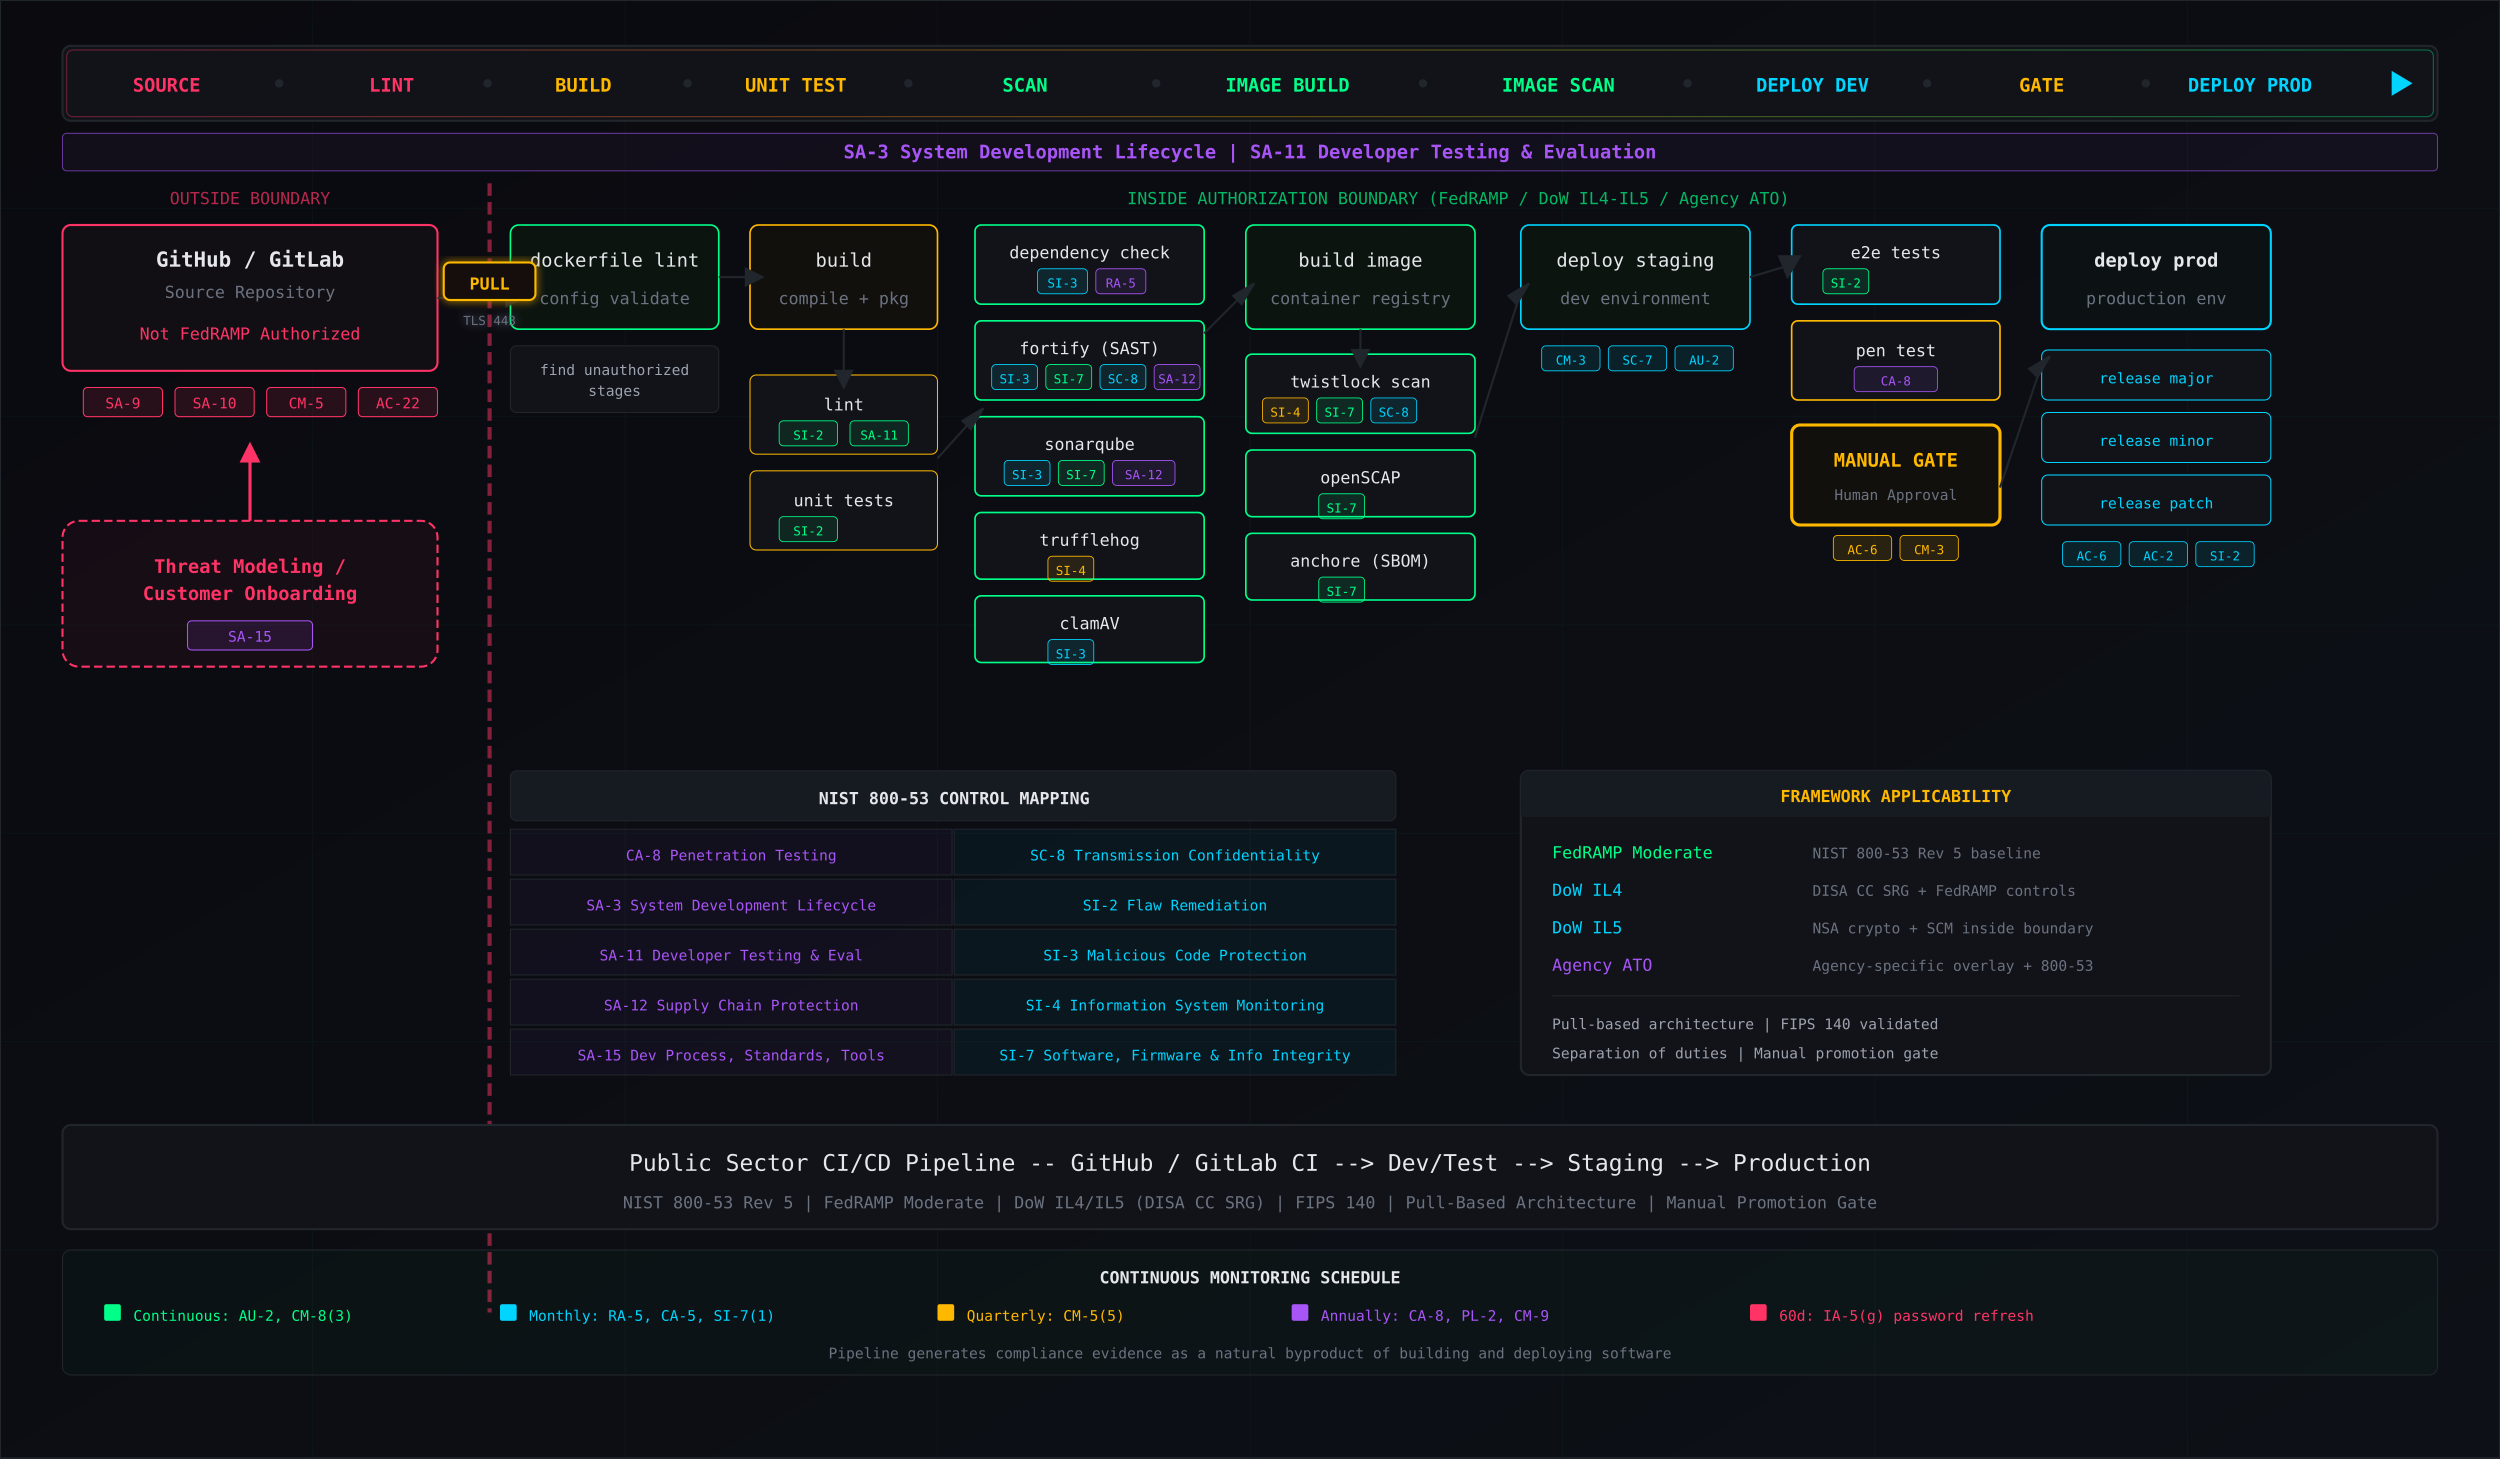
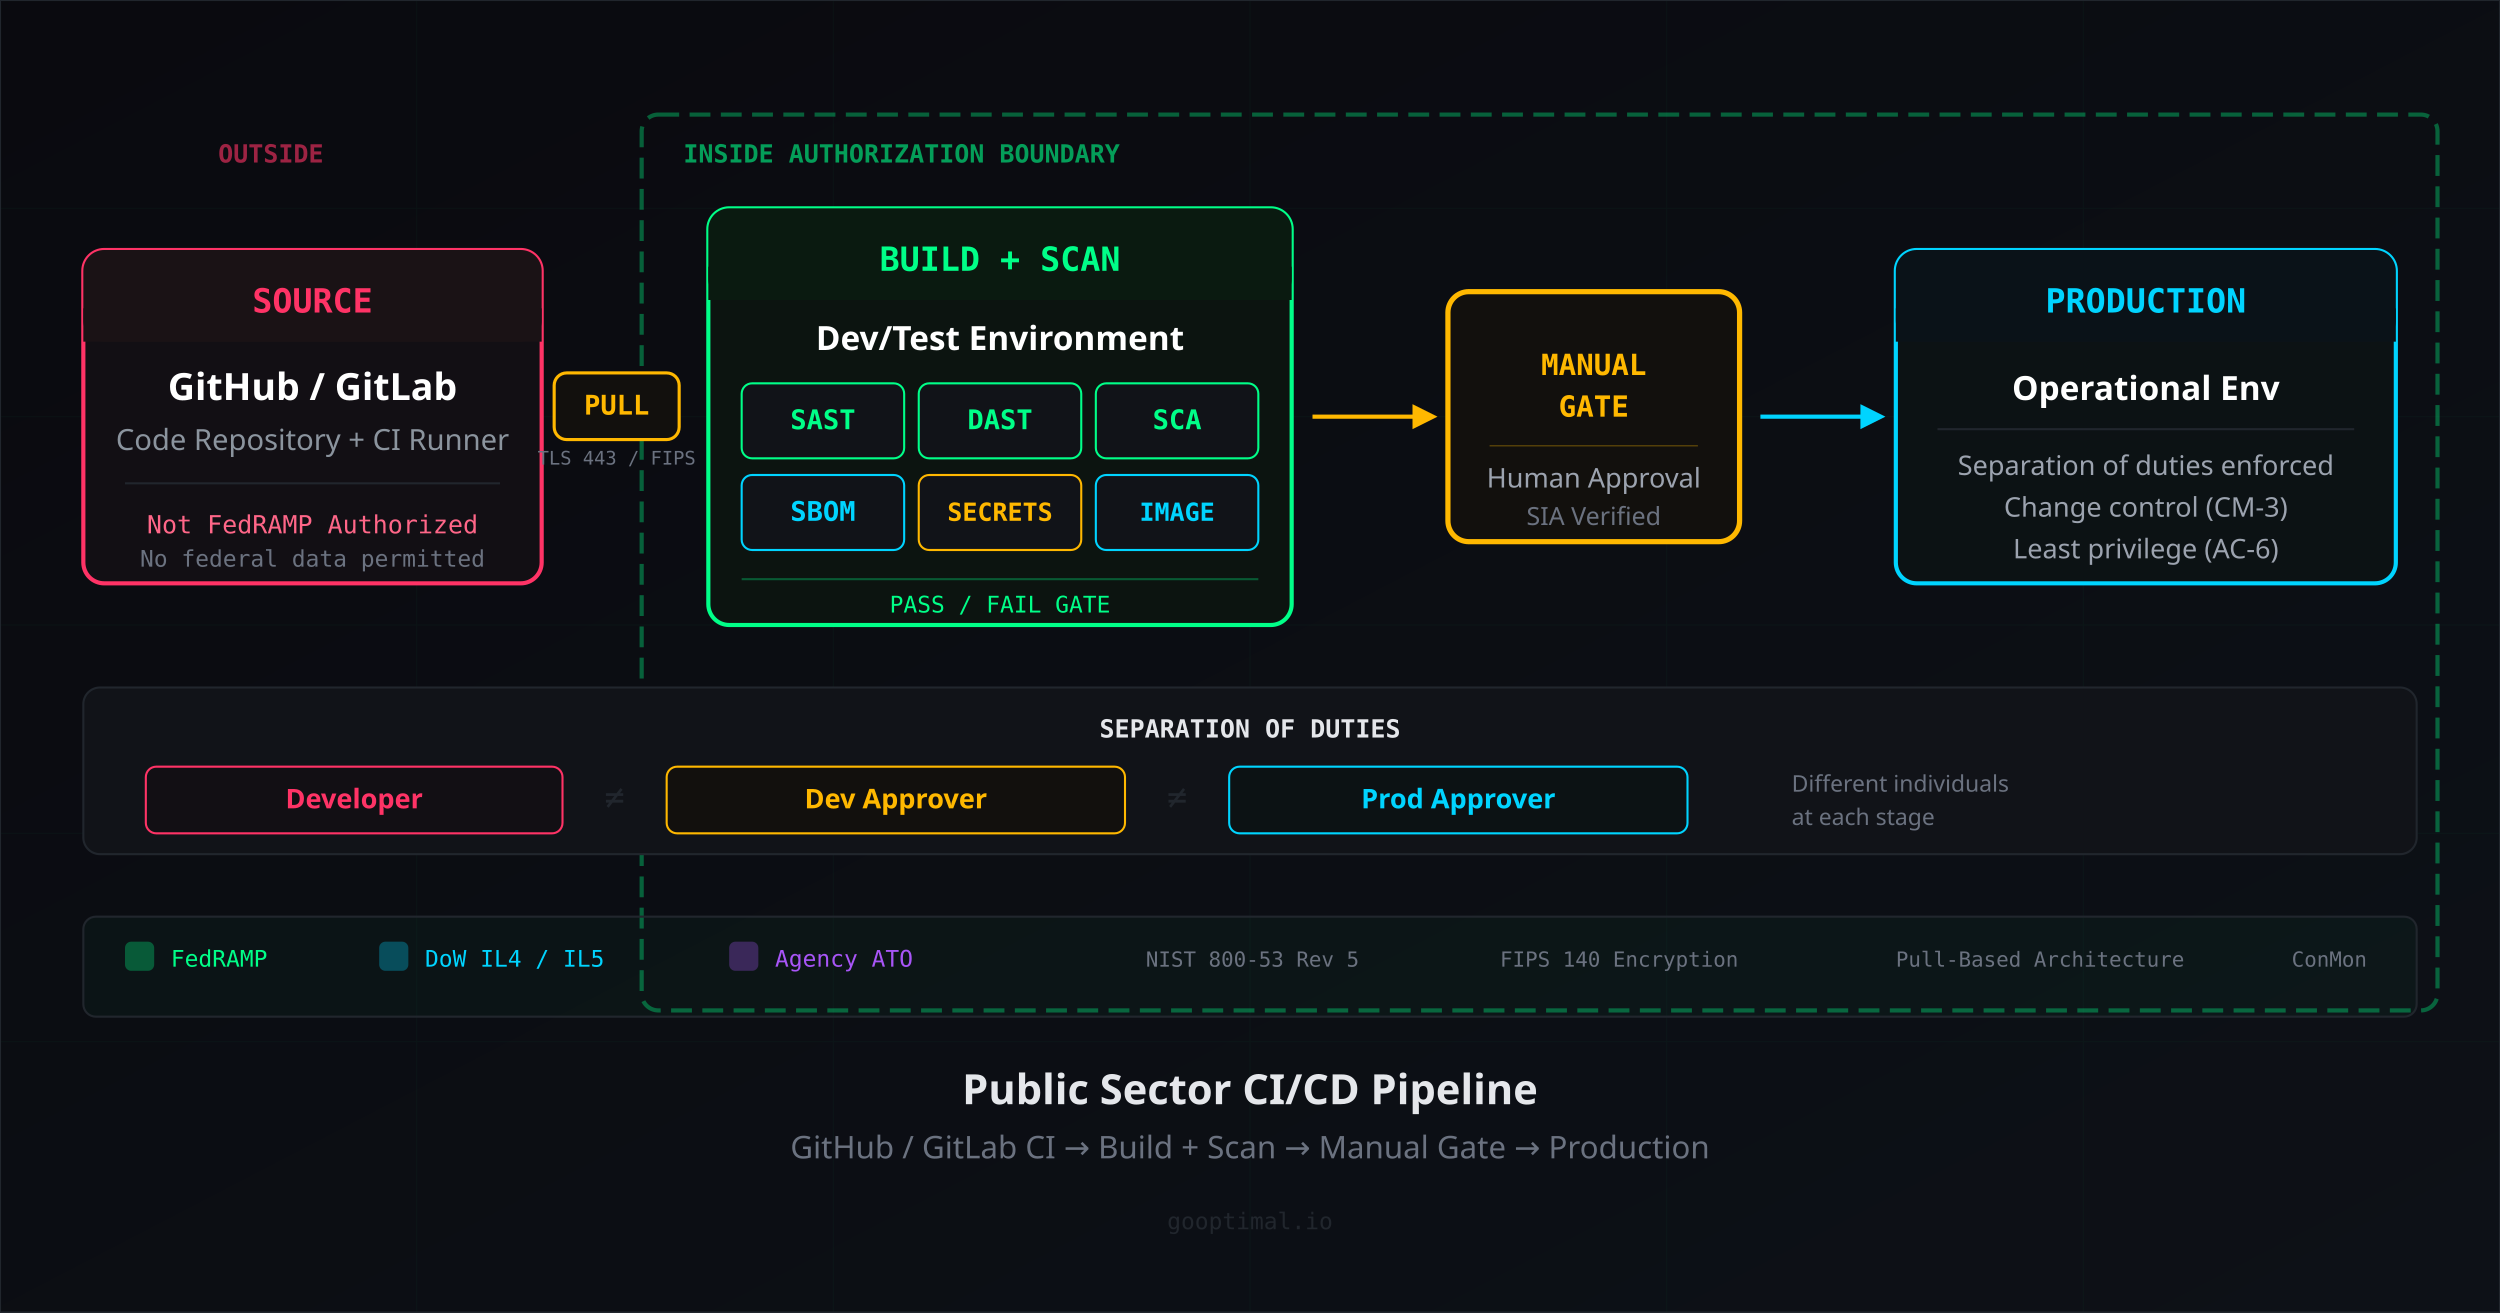
- <svg xmlns="http://www.w3.org/2000/svg" viewBox="0 0 1200 700" width="1200" height="700">
+ <svg xmlns="http://www.w3.org/2000/svg" viewBox="0 0 1200 630" width="1200" height="630">
  <defs>
    <linearGradient id="bg" x1="0%" y1="0%" x2="100%" y2="100%">
      <stop offset="0%" style="stop-color:#0a0a0f" />
      <stop offset="100%" style="stop-color:#0d1117" />
    </linearGradient>
-     <linearGradient id="pipeArrow" x1="0%" y1="0%" x2="100%" y2="0%">
-       <stop offset="0%" style="stop-color:#ff3366" />
-       <stop offset="50%" style="stop-color:#ffb800" />
-       <stop offset="100%" style="stop-color:#00ff88" />
-     </linearGradient>
-     <filter id="glow">
-       <feGaussianBlur stdDeviation="2" result="blur" />
-       <feMerge>
-         <feMergeNode in="blur" />
-         <feMergeNode in="SourceGraphic" />
-       </feMerge>
-     </filter>
  </defs>
-   <rect width="1200" height="700" fill="url(#bg)" />
+   <rect width="1200" height="630" fill="url(#bg)" />
  <g opacity="0.03" stroke="#00ff88" stroke-width="0.5">
    <line x1="0" y1="100" x2="1200" y2="100" />
    <line x1="0" y1="200" x2="1200" y2="200" />
    <line x1="0" y1="300" x2="1200" y2="300" />
    <line x1="0" y1="400" x2="1200" y2="400" />
    <line x1="0" y1="500" x2="1200" y2="500" />
-     <line x1="0" y1="600" x2="1200" y2="600" />
-     <line x1="150" y1="0" x2="150" y2="700" />
-     <line x1="300" y1="0" x2="300" y2="700" />
-     <line x1="450" y1="0" x2="450" y2="700" />
-     <line x1="600" y1="0" x2="600" y2="700" />
-     <line x1="750" y1="0" x2="750" y2="700" />
-     <line x1="900" y1="0" x2="900" y2="700" />
-     <line x1="1050" y1="0" x2="1050" y2="700" />
+     <line x1="200" y1="0" x2="200" y2="630" />
+     <line x1="400" y1="0" x2="400" y2="630" />
+     <line x1="600" y1="0" x2="600" y2="630" />
+     <line x1="800" y1="0" x2="800" y2="630" />
+     <line x1="1000" y1="0" x2="1000" y2="630" />
  </g>
-   <rect x="30" y="22" width="1140" height="36" rx="4" fill="#111318" stroke="#21262d" stroke-width="1" />
-   <rect x="32" y="24" width="1136" height="32" rx="3" fill="none" stroke="url(#pipeArrow)" stroke-width="0.5" opacity="0.4" />
-   <text x="80" y="44" font-family="monospace" font-size="9" fill="#ff3366" font-weight="bold" text-anchor="middle">SOURCE</text>
-   <text x="188" y="44" font-family="monospace" font-size="9" fill="#ff3366" font-weight="bold" text-anchor="middle">LINT</text>
-   <text x="280" y="44" font-family="monospace" font-size="9" fill="#ffb800" font-weight="bold" text-anchor="middle">BUILD</text>
-   <text x="382" y="44" font-family="monospace" font-size="9" fill="#ffb800" font-weight="bold" text-anchor="middle">UNIT TEST</text>
-   <text x="492" y="44" font-family="monospace" font-size="9" fill="#00ff88" font-weight="bold" text-anchor="middle">SCAN</text>
-   <text x="618" y="44" font-family="monospace" font-size="9" fill="#00ff88" font-weight="bold" text-anchor="middle">IMAGE BUILD</text>
-   <text x="748" y="44" font-family="monospace" font-size="9" fill="#00ff88" font-weight="bold" text-anchor="middle">IMAGE SCAN</text>
-   <text x="870" y="44" font-family="monospace" font-size="9" fill="#00d4ff" font-weight="bold" text-anchor="middle">DEPLOY DEV</text>
-   <text x="980" y="44" font-family="monospace" font-size="9" fill="#ffb800" font-weight="bold" text-anchor="middle">GATE</text>
-   <text x="1080" y="44" font-family="monospace" font-size="9" fill="#00d4ff" font-weight="bold" text-anchor="middle">DEPLOY PROD</text>
-   <g fill="#21262d">
-     <circle cx="134" cy="40" r="2" />
-     <circle cx="234" cy="40" r="2" />
-     <circle cx="330" cy="40" r="2" />
-     <circle cx="436" cy="40" r="2" />
-     <circle cx="555" cy="40" r="2" />
-     <circle cx="683" cy="40" r="2" />
-     <circle cx="810" cy="40" r="2" />
-     <circle cx="925" cy="40" r="2" />
-     <circle cx="1030" cy="40" r="2" />
+   <rect x="308" y="55" width="862" height="430" rx="8" fill="none" stroke="#00ff88" stroke-width="2" stroke-dasharray="10,5" opacity="0.35" />
+   <text x="328" y="78" font-family="monospace" font-size="12" fill="#00ff88" opacity="0.6" font-weight="bold">INSIDE AUTHORIZATION BOUNDARY</text>
+   <text x="130" y="78" font-family="monospace" font-size="12" fill="#ff3366" opacity="0.6" text-anchor="middle" font-weight="bold">OUTSIDE</text>
+   <g transform="translate(40, 120)">
+     <rect width="220" height="160" rx="10" fill="#120f14" stroke="#ff3366" stroke-width="2" />
+     <rect x="0" y="0" width="220" height="44" rx="10" fill="#1a1215" />
+     <rect x="0" y="28" width="220" height="16" fill="#1a1215" />
+     <text x="110" y="30" font-family="monospace" font-size="16" font-weight="bold" fill="#ff3366" text-anchor="middle">SOURCE</text>
+     <text x="110" y="72" font-family="sans-serif" font-size="18" fill="#ffffff" text-anchor="middle" font-weight="bold">GitHub / GitLab</text>
+     <text x="110" y="96" font-family="sans-serif" font-size="14" fill="#8b949e" text-anchor="middle">Code Repository + CI Runner</text>
+     <line x1="20" y1="112" x2="200" y2="112" stroke="#21262d" stroke-width="1" />
+     <text x="110" y="136" font-family="monospace" font-size="12" fill="#ff6688" text-anchor="middle">Not FedRAMP Authorized</text>
+     <text x="110" y="152" font-family="monospace" font-size="11" fill="#6b7280" text-anchor="middle">No federal data permitted</text>
  </g>
-   <line x1="40" y1="40" x2="48" y2="40" stroke="url(#pipeArrow)" stroke-width="2" />
-   <polygon points="1158,40 1148,34 1148,46" fill="#00d4ff" />
-   <rect x="30" y="64" width="1140" height="18" rx="2" fill="rgba(168,85,247,0.08)" stroke="#a855f7" stroke-width="0.5" opacity="0.6" />
-   <text x="600" y="76" font-family="monospace" font-size="9" fill="#a855f7" text-anchor="middle" font-weight="bold">SA-3 System Development Lifecycle | SA-11 Developer Testing &amp; Evaluation</text>
-   <line x1="235" y1="88" x2="235" y2="630" stroke="#ff3366" stroke-width="2" stroke-dasharray="6,3" opacity="0.5" />
-   <text x="120" y="98" font-family="monospace" font-size="8" fill="#ff3366" opacity="0.7" text-anchor="middle">OUTSIDE BOUNDARY</text>
-   <text x="700" y="98" font-family="monospace" font-size="8" fill="#00ff88" opacity="0.7" text-anchor="middle">INSIDE AUTHORIZATION BOUNDARY (FedRAMP / DoW IL4-IL5 / Agency ATO)</text>
-   <g transform="translate(30, 108)">
-     <rect width="180" height="70" rx="4" fill="#120f14" stroke="#ff3366" stroke-width="1" />
-     <text x="90" y="20" font-family="monospace" font-size="10" fill="#e5e7eb" text-anchor="middle" font-weight="bold">GitHub / GitLab</text>
-     <text x="90" y="35" font-family="monospace" font-size="8" fill="#6b7280" text-anchor="middle">Source Repository</text>
-     <text x="90" y="55" font-family="monospace" font-size="8" fill="#ff3366" text-anchor="middle">Not FedRAMP Authorized</text>
-     <rect x="10" y="78" width="38" height="14" rx="2" fill="rgba(255,51,102,0.12)" stroke="#ff3366" stroke-width="0.5" />
-     <text x="29" y="88" font-family="monospace" font-size="7" fill="#ff3366" text-anchor="middle">SA-9</text>
-     <rect x="54" y="78" width="38" height="14" rx="2" fill="rgba(255,51,102,0.12)" stroke="#ff3366" stroke-width="0.5" />
-     <text x="73" y="88" font-family="monospace" font-size="7" fill="#ff3366" text-anchor="middle">SA-10</text>
-     <rect x="98" y="78" width="38" height="14" rx="2" fill="rgba(255,51,102,0.12)" stroke="#ff3366" stroke-width="0.5" />
-     <text x="117" y="88" font-family="monospace" font-size="7" fill="#ff3366" text-anchor="middle">CM-5</text>
-     <rect x="142" y="78" width="38" height="14" rx="2" fill="rgba(255,51,102,0.12)" stroke="#ff3366" stroke-width="0.5" />
-     <text x="161" y="88" font-family="monospace" font-size="7" fill="#ff3366" text-anchor="middle">AC-22</text>
+   <g transform="translate(270, 195)">
+     <rect x="-4" y="-16" width="60" height="32" rx="6" fill="#12100d" stroke="#ffb800" stroke-width="1.5" />
+     <text x="26" y="4" font-family="monospace" font-size="13" fill="#ffb800" text-anchor="middle" font-weight="bold">PULL</text>
+     <text x="26" y="28" font-family="monospace" font-size="9" fill="#6b7280" text-anchor="middle">TLS 443 / FIPS</text>
  </g>
-   <g transform="translate(245, 108)">
-     <rect width="100" height="50" rx="4" fill="#0c1410" stroke="#00ff88" stroke-width="0.8" />
-     <text x="50" y="20" font-family="monospace" font-size="9" fill="#e5e7eb" text-anchor="middle">dockerfile lint</text>
-     <text x="50" y="38" font-family="monospace" font-size="8" fill="#6b7280" text-anchor="middle">config validate</text>
-     <rect x="0" y="58" width="100" height="32" rx="3" fill="#111318" stroke="#21262d" stroke-width="0.5" />
-     <text x="50" y="72" font-family="monospace" font-size="7" fill="#9ca3af" text-anchor="middle">find unauthorized</text>
-     <text x="50" y="82" font-family="monospace" font-size="7" fill="#9ca3af" text-anchor="middle">stages</text>
+   <g transform="translate(340, 100)">
+     <rect width="280" height="200" rx="10" fill="#0c1410" stroke="#00ff88" stroke-width="2" />
+     <rect x="0" y="0" width="280" height="44" rx="10" fill="#0a1a10" />
+     <rect x="0" y="28" width="280" height="16" fill="#0a1a10" />
+     <text x="140" y="30" font-family="monospace" font-size="16" font-weight="bold" fill="#00ff88" text-anchor="middle">BUILD + SCAN</text>
+     <text x="140" y="68" font-family="sans-serif" font-size="16" fill="#ffffff" text-anchor="middle" font-weight="bold">Dev/Test Environment</text>
+     <rect x="16" y="84" width="78" height="36" rx="5" fill="#111318" stroke="#00ff88" stroke-width="1" />
+     <text x="55" y="106" font-family="monospace" font-size="13" fill="#00ff88" text-anchor="middle" font-weight="bold">SAST</text>
+     <rect x="101" y="84" width="78" height="36" rx="5" fill="#111318" stroke="#00ff88" stroke-width="1" />
+     <text x="140" y="106" font-family="monospace" font-size="13" fill="#00ff88" text-anchor="middle" font-weight="bold">DAST</text>
+     <rect x="186" y="84" width="78" height="36" rx="5" fill="#111318" stroke="#00ff88" stroke-width="1" />
+     <text x="225" y="106" font-family="monospace" font-size="13" fill="#00ff88" text-anchor="middle" font-weight="bold">SCA</text>
+     <rect x="16" y="128" width="78" height="36" rx="5" fill="#111318" stroke="#00d4ff" stroke-width="1" />
+     <text x="55" y="150" font-family="monospace" font-size="13" fill="#00d4ff" text-anchor="middle" font-weight="bold">SBOM</text>
+     <rect x="101" y="128" width="78" height="36" rx="5" fill="#111318" stroke="#ffb800" stroke-width="1" />
+     <text x="140" y="150" font-family="monospace" font-size="12" fill="#ffb800" text-anchor="middle" font-weight="bold">SECRETS</text>
+     <rect x="186" y="128" width="78" height="36" rx="5" fill="#111318" stroke="#00d4ff" stroke-width="1" />
+     <text x="225" y="150" font-family="monospace" font-size="12" fill="#00d4ff" text-anchor="middle" font-weight="bold">IMAGE</text>
+     <line x1="16" y1="178" x2="264" y2="178" stroke="#00ff88" stroke-width="1" opacity="0.3" />
+     <text x="140" y="194" font-family="monospace" font-size="11" fill="#00ff88" text-anchor="middle">PASS / FAIL GATE</text>
  </g>
-   <g transform="translate(360, 108)">
-     <rect width="90" height="50" rx="4" fill="#12100d" stroke="#ffb800" stroke-width="0.8" />
-     <text x="45" y="20" font-family="monospace" font-size="9" fill="#e5e7eb" text-anchor="middle">build</text>
-     <text x="45" y="38" font-family="monospace" font-size="8" fill="#6b7280" text-anchor="middle">compile + pkg</text>
+   <g>
+     <line x1="630" y1="200" x2="680" y2="200" stroke="#ffb800" stroke-width="2" />
+     <polygon points="678,194 690,200 678,206" fill="#ffb800" />
  </g>
-   <g transform="translate(360, 180)">
-     <rect width="90" height="38" rx="3" fill="#111318" stroke="#ffb800" stroke-width="0.5" />
-     <text x="45" y="17" font-family="monospace" font-size="8" fill="#e5e7eb" text-anchor="middle">lint</text>
-     <rect x="14" y="22" width="28" height="12" rx="2" fill="rgba(0,255,136,0.08)" stroke="#00ff88" stroke-width="0.4" />
-     <text x="28" y="31" font-family="monospace" font-size="6" fill="#00ff88" text-anchor="middle">SI-2</text>
-     <rect x="48" y="22" width="28" height="12" rx="2" fill="rgba(0,255,136,0.08)" stroke="#00ff88" stroke-width="0.4" />
-     <text x="62" y="31" font-family="monospace" font-size="6" fill="#00ff88" text-anchor="middle">SA-11</text>
-     <rect x="0" y="46" width="90" height="38" rx="3" fill="#111318" stroke="#ffb800" stroke-width="0.5" />
-     <text x="45" y="63" font-family="monospace" font-size="8" fill="#e5e7eb" text-anchor="middle">unit tests</text>
-     <rect x="14" y="68" width="28" height="12" rx="2" fill="rgba(0,255,136,0.08)" stroke="#00ff88" stroke-width="0.4" />
-     <text x="28" y="77" font-family="monospace" font-size="6" fill="#00ff88" text-anchor="middle">SI-2</text>
+   <g transform="translate(695, 140)">
+     <rect width="140" height="120" rx="10" fill="#12100d" stroke="#ffb800" stroke-width="2.5" />
+     <text x="70" y="40" font-family="monospace" font-size="14" font-weight="bold" fill="#ffb800" text-anchor="middle">MANUAL</text>
+     <text x="70" y="60" font-family="monospace" font-size="14" font-weight="bold" fill="#ffb800" text-anchor="middle">GATE</text>
+     <line x1="20" y1="74" x2="120" y2="74" stroke="#ffb800" stroke-width="0.5" opacity="0.4" />
+     <text x="70" y="94" font-family="sans-serif" font-size="13" fill="#9ca3af" text-anchor="middle">Human Approval</text>
+     <text x="70" y="112" font-family="sans-serif" font-size="12" fill="#6b7280" text-anchor="middle">SIA Verified</text>
  </g>
-   <g transform="translate(468, 108)">
-     <rect width="110" height="38" rx="3" fill="#111318" stroke="#00ff88" stroke-width="0.8" />
-     <text x="55" y="16" font-family="monospace" font-size="8" fill="#e5e7eb" text-anchor="middle">dependency check</text>
-     <rect x="30" y="21" width="24" height="12" rx="2" fill="rgba(0,212,255,0.1)" stroke="#00d4ff" stroke-width="0.4" />
-     <text x="42" y="30" font-family="monospace" font-size="6" fill="#00d4ff" text-anchor="middle">SI-3</text>
-     <rect x="58" y="21" width="24" height="12" rx="2" fill="rgba(168,85,247,0.1)" stroke="#a855f7" stroke-width="0.4" />
-     <text x="70" y="30" font-family="monospace" font-size="6" fill="#a855f7" text-anchor="middle">RA-5</text>
-     <rect x="0" y="46" width="110" height="38" rx="3" fill="#111318" stroke="#00ff88" stroke-width="0.8" />
-     <text x="55" y="62" font-family="monospace" font-size="8" fill="#e5e7eb" text-anchor="middle">fortify (SAST)</text>
-     <rect x="8" y="67" width="22" height="12" rx="2" fill="rgba(0,212,255,0.1)" stroke="#00d4ff" stroke-width="0.4" />
-     <text x="19" y="76" font-family="monospace" font-size="6" fill="#00d4ff" text-anchor="middle">SI-3</text>
-     <rect x="34" y="67" width="22" height="12" rx="2" fill="rgba(0,255,136,0.1)" stroke="#00ff88" stroke-width="0.4" />
-     <text x="45" y="76" font-family="monospace" font-size="6" fill="#00ff88" text-anchor="middle">SI-7</text>
-     <rect x="60" y="67" width="22" height="12" rx="2" fill="rgba(0,212,255,0.1)" stroke="#00d4ff" stroke-width="0.4" />
-     <text x="71" y="76" font-family="monospace" font-size="6" fill="#00d4ff" text-anchor="middle">SC-8</text>
-     <rect x="86" y="67" width="22" height="12" rx="2" fill="rgba(168,85,247,0.1)" stroke="#a855f7" stroke-width="0.4" />
-     <text x="97" y="76" font-family="monospace" font-size="6" fill="#a855f7" text-anchor="middle">SA-12</text>
-     <rect x="0" y="92" width="110" height="38" rx="3" fill="#111318" stroke="#00ff88" stroke-width="0.8" />
-     <text x="55" y="108" font-family="monospace" font-size="8" fill="#e5e7eb" text-anchor="middle">sonarqube</text>
-     <rect x="14" y="113" width="22" height="12" rx="2" fill="rgba(0,212,255,0.1)" stroke="#00d4ff" stroke-width="0.4" />
-     <text x="25" y="122" font-family="monospace" font-size="6" fill="#00d4ff" text-anchor="middle">SI-3</text>
-     <rect x="40" y="113" width="22" height="12" rx="2" fill="rgba(0,255,136,0.1)" stroke="#00ff88" stroke-width="0.4" />
-     <text x="51" y="122" font-family="monospace" font-size="6" fill="#00ff88" text-anchor="middle">SI-7</text>
-     <rect x="66" y="113" width="30" height="12" rx="2" fill="rgba(168,85,247,0.1)" stroke="#a855f7" stroke-width="0.4" />
-     <text x="81" y="122" font-family="monospace" font-size="6" fill="#a855f7" text-anchor="middle">SA-12</text>
-     <rect x="0" y="138" width="110" height="32" rx="3" fill="#111318" stroke="#00ff88" stroke-width="0.8" />
-     <text x="55" y="154" font-family="monospace" font-size="8" fill="#e5e7eb" text-anchor="middle">trufflehog</text>
-     <rect x="35" y="159" width="22" height="12" rx="2" fill="rgba(255,184,0,0.1)" stroke="#ffb800" stroke-width="0.4" />
-     <text x="46" y="168" font-family="monospace" font-size="6" fill="#ffb800" text-anchor="middle">SI-4</text>
-     <rect x="0" y="178" width="110" height="32" rx="3" fill="#111318" stroke="#00ff88" stroke-width="0.8" />
-     <text x="55" y="194" font-family="monospace" font-size="8" fill="#e5e7eb" text-anchor="middle">clamAV</text>
-     <rect x="35" y="199" width="22" height="12" rx="2" fill="rgba(0,212,255,0.1)" stroke="#00d4ff" stroke-width="0.4" />
-     <text x="46" y="208" font-family="monospace" font-size="6" fill="#00d4ff" text-anchor="middle">SI-3</text>
+   <g>
+     <line x1="845" y1="200" x2="895" y2="200" stroke="#00d4ff" stroke-width="2" />
+     <polygon points="893,194 905,200 893,206" fill="#00d4ff" />
  </g>
-   <g transform="translate(598, 108)">
-     <rect width="110" height="50" rx="4" fill="#0c1410" stroke="#00ff88" stroke-width="0.8" />
-     <text x="55" y="20" font-family="monospace" font-size="9" fill="#e5e7eb" text-anchor="middle">build image</text>
-     <text x="55" y="38" font-family="monospace" font-size="8" fill="#6b7280" text-anchor="middle">container registry</text>
+   <g transform="translate(910, 120)">
+     <rect width="240" height="160" rx="10" fill="#0c1214" stroke="#00d4ff" stroke-width="2" />
+     <rect x="0" y="0" width="240" height="44" rx="10" fill="#0a1218" />
+     <rect x="0" y="28" width="240" height="16" fill="#0a1218" />
+     <text x="120" y="30" font-family="monospace" font-size="16" font-weight="bold" fill="#00d4ff" text-anchor="middle">PRODUCTION</text>
+     <text x="120" y="72" font-family="sans-serif" font-size="16" fill="#ffffff" text-anchor="middle" font-weight="bold">Operational Env</text>
+     <line x1="20" y1="86" x2="220" y2="86" stroke="#21262d" stroke-width="1" />
+     <text x="120" y="108" font-family="sans-serif" font-size="13" fill="#9ca3af" text-anchor="middle">Separation of duties enforced</text>
+     <text x="120" y="128" font-family="sans-serif" font-size="13" fill="#9ca3af" text-anchor="middle">Change control (CM-3)</text>
+     <text x="120" y="148" font-family="sans-serif" font-size="13" fill="#9ca3af" text-anchor="middle">Least privilege (AC-6)</text>
  </g>
-   <g transform="translate(598, 170)">
-     <rect width="110" height="38" rx="3" fill="#111318" stroke="#00ff88" stroke-width="0.8" />
-     <text x="55" y="16" font-family="monospace" font-size="8" fill="#e5e7eb" text-anchor="middle">twistlock scan</text>
-     <rect x="8" y="21" width="22" height="12" rx="2" fill="rgba(255,184,0,0.1)" stroke="#ffb800" stroke-width="0.4" />
-     <text x="19" y="30" font-family="monospace" font-size="6" fill="#ffb800" text-anchor="middle">SI-4</text>
-     <rect x="34" y="21" width="22" height="12" rx="2" fill="rgba(0,255,136,0.1)" stroke="#00ff88" stroke-width="0.4" />
-     <text x="45" y="30" font-family="monospace" font-size="6" fill="#00ff88" text-anchor="middle">SI-7</text>
-     <rect x="60" y="21" width="22" height="12" rx="2" fill="rgba(0,212,255,0.1)" stroke="#00d4ff" stroke-width="0.4" />
-     <text x="71" y="30" font-family="monospace" font-size="6" fill="#00d4ff" text-anchor="middle">SC-8</text>
-     <rect x="0" y="46" width="110" height="32" rx="3" fill="#111318" stroke="#00ff88" stroke-width="0.8" />
-     <text x="55" y="62" font-family="monospace" font-size="8" fill="#e5e7eb" text-anchor="middle">openSCAP</text>
-     <rect x="35" y="67" width="22" height="12" rx="2" fill="rgba(0,255,136,0.1)" stroke="#00ff88" stroke-width="0.4" />
-     <text x="46" y="76" font-family="monospace" font-size="6" fill="#00ff88" text-anchor="middle">SI-7</text>
-     <rect x="0" y="86" width="110" height="32" rx="3" fill="#111318" stroke="#00ff88" stroke-width="0.8" />
-     <text x="55" y="102" font-family="monospace" font-size="8" fill="#e5e7eb" text-anchor="middle">anchore (SBOM)</text>
-     <rect x="35" y="107" width="22" height="12" rx="2" fill="rgba(0,255,136,0.1)" stroke="#00ff88" stroke-width="0.4" />
-     <text x="46" y="116" font-family="monospace" font-size="6" fill="#00ff88" text-anchor="middle">SI-7</text>
+   <g transform="translate(40, 330)">
+     <rect width="1120" height="80" rx="8" fill="#111318" stroke="#21262d" stroke-width="1" />
+     <text x="560" y="24" font-family="monospace" font-size="12" fill="#e5e7eb" text-anchor="middle" font-weight="bold">SEPARATION OF DUTIES</text>
+     <rect x="30" y="38" width="200" height="32" rx="5" fill="#120f14" stroke="#ff3366" stroke-width="1" />
+     <text x="130" y="58" font-family="sans-serif" font-size="13" fill="#ff3366" text-anchor="middle" font-weight="bold">Developer</text>
+     <text x="130" y="62" font-family="sans-serif" font-size="9" fill="#ff3366" text-anchor="middle" />
+     <text x="255" y="58" font-family="monospace" font-size="16" fill="#21262d" text-anchor="middle">≠</text>
+     <rect x="280" y="38" width="220" height="32" rx="5" fill="#12100d" stroke="#ffb800" stroke-width="1" />
+     <text x="390" y="58" font-family="sans-serif" font-size="13" fill="#ffb800" text-anchor="middle" font-weight="bold">Dev Approver</text>
+     <text x="525" y="58" font-family="monospace" font-size="16" fill="#21262d" text-anchor="middle">≠</text>
+     <rect x="550" y="38" width="220" height="32" rx="5" fill="#0c1214" stroke="#00d4ff" stroke-width="1" />
+     <text x="660" y="58" font-family="sans-serif" font-size="13" fill="#00d4ff" text-anchor="middle" font-weight="bold">Prod Approver</text>
+     <text x="820" y="50" font-family="sans-serif" font-size="11" fill="#6b7280">Different individuals</text>
+     <text x="820" y="66" font-family="sans-serif" font-size="11" fill="#6b7280">at each stage</text>
  </g>
-   <g transform="translate(730, 108)">
-     <rect width="110" height="50" rx="4" fill="#0c1410" stroke="#00d4ff" stroke-width="0.8" />
-     <text x="55" y="20" font-family="monospace" font-size="9" fill="#e5e7eb" text-anchor="middle">deploy staging</text>
-     <text x="55" y="38" font-family="monospace" font-size="8" fill="#6b7280" text-anchor="middle">dev environment</text>
-     <rect x="10" y="58" width="28" height="12" rx="2" fill="rgba(0,212,255,0.1)" stroke="#00d4ff" stroke-width="0.4" />
-     <text x="24" y="67" font-family="monospace" font-size="6" fill="#00d4ff" text-anchor="middle">CM-3</text>
-     <rect x="42" y="58" width="28" height="12" rx="2" fill="rgba(0,212,255,0.1)" stroke="#00d4ff" stroke-width="0.4" />
-     <text x="56" y="67" font-family="monospace" font-size="6" fill="#00d4ff" text-anchor="middle">SC-7</text>
-     <rect x="74" y="58" width="28" height="12" rx="2" fill="rgba(0,212,255,0.1)" stroke="#00d4ff" stroke-width="0.4" />
-     <text x="88" y="67" font-family="monospace" font-size="6" fill="#00d4ff" text-anchor="middle">AU-2</text>
+   <g transform="translate(40, 440)">
+     <rect width="1120" height="48" rx="6" fill="rgba(0,255,136,0.03)" stroke="#21262d" stroke-width="1" />
+     <rect x="20" y="12" width="14" height="14" rx="3" fill="#00ff88" opacity="0.3" />
+     <text x="42" y="24" font-family="monospace" font-size="11" fill="#00ff88">FedRAMP</text>
+     <rect x="142" y="12" width="14" height="14" rx="3" fill="#00d4ff" opacity="0.3" />
+     <text x="164" y="24" font-family="monospace" font-size="11" fill="#00d4ff">DoW IL4 / IL5</text>
+     <rect x="310" y="12" width="14" height="14" rx="3" fill="#a855f7" opacity="0.3" />
+     <text x="332" y="24" font-family="monospace" font-size="11" fill="#a855f7">Agency ATO</text>
+     <text x="510" y="24" font-family="monospace" font-size="10" fill="#6b7280">NIST 800-53 Rev 5</text>
+     <text x="680" y="24" font-family="monospace" font-size="10" fill="#6b7280">FIPS 140 Encryption</text>
+     <text x="870" y="24" font-family="monospace" font-size="10" fill="#6b7280">Pull-Based Architecture</text>
+     <text x="1060" y="24" font-family="monospace" font-size="10" fill="#6b7280">ConMon</text>
  </g>
-   <g transform="translate(860, 108)">
-     <rect width="100" height="38" rx="3" fill="#111318" stroke="#00d4ff" stroke-width="0.8" />
-     <text x="50" y="16" font-family="monospace" font-size="8" fill="#e5e7eb" text-anchor="middle">e2e tests</text>
-     <rect x="15" y="21" width="22" height="12" rx="2" fill="rgba(0,255,136,0.1)" stroke="#00ff88" stroke-width="0.4" />
-     <text x="26" y="30" font-family="monospace" font-size="6" fill="#00ff88" text-anchor="middle">SI-2</text>
-     <rect x="0" y="46" width="100" height="38" rx="3" fill="#111318" stroke="#ffb800" stroke-width="0.8" />
-     <text x="50" y="63" font-family="monospace" font-size="8" fill="#e5e7eb" text-anchor="middle">pen test</text>
-     <rect x="30" y="68" width="40" height="12" rx="2" fill="rgba(168,85,247,0.1)" stroke="#a855f7" stroke-width="0.4" />
-     <text x="50" y="77" font-family="monospace" font-size="6" fill="#a855f7" text-anchor="middle">CA-8</text>
-     <rect x="0" y="96" width="100" height="48" rx="4" fill="#12100d" stroke="#ffb800" stroke-width="1.5" />
-     <text x="50" y="116" font-family="monospace" font-size="9" fill="#ffb800" text-anchor="middle" font-weight="bold">MANUAL GATE</text>
-     <text x="50" y="132" font-family="monospace" font-size="7" fill="#6b7280" text-anchor="middle">Human Approval</text>
-     <rect x="20" y="149" width="28" height="12" rx="2" fill="rgba(255,184,0,0.12)" stroke="#ffb800" stroke-width="0.4" />
-     <text x="34" y="158" font-family="monospace" font-size="6" fill="#ffb800" text-anchor="middle">AC-6</text>
-     <rect x="52" y="149" width="28" height="12" rx="2" fill="rgba(255,184,0,0.12)" stroke="#ffb800" stroke-width="0.4" />
-     <text x="66" y="158" font-family="monospace" font-size="6" fill="#ffb800" text-anchor="middle">CM-3</text>
-   </g>
-   <g transform="translate(980, 108)">
-     <rect width="110" height="50" rx="4" fill="#0c1214" stroke="#00d4ff" stroke-width="1" />
-     <text x="55" y="20" font-family="monospace" font-size="9" fill="#e5e7eb" text-anchor="middle" font-weight="bold">deploy prod</text>
-     <text x="55" y="38" font-family="monospace" font-size="8" fill="#6b7280" text-anchor="middle">production env</text>
-     <rect x="0" y="60" width="110" height="24" rx="3" fill="#111318" stroke="#00d4ff" stroke-width="0.5" />
-     <text x="55" y="76" font-family="monospace" font-size="7" fill="#00d4ff" text-anchor="middle">release major</text>
-     <rect x="0" y="90" width="110" height="24" rx="3" fill="#111318" stroke="#00d4ff" stroke-width="0.5" />
-     <text x="55" y="106" font-family="monospace" font-size="7" fill="#00d4ff" text-anchor="middle">release minor</text>
-     <rect x="0" y="120" width="110" height="24" rx="3" fill="#111318" stroke="#00d4ff" stroke-width="0.5" />
-     <text x="55" y="136" font-family="monospace" font-size="7" fill="#00d4ff" text-anchor="middle">release patch</text>
-     <rect x="10" y="152" width="28" height="12" rx="2" fill="rgba(0,212,255,0.1)" stroke="#00d4ff" stroke-width="0.4" />
-     <text x="24" y="161" font-family="monospace" font-size="6" fill="#00d4ff" text-anchor="middle">AC-6</text>
-     <rect x="42" y="152" width="28" height="12" rx="2" fill="rgba(0,212,255,0.1)" stroke="#00d4ff" stroke-width="0.4" />
-     <text x="56" y="161" font-family="monospace" font-size="6" fill="#00d4ff" text-anchor="middle">AC-2</text>
-     <rect x="74" y="152" width="28" height="12" rx="2" fill="rgba(0,212,255,0.1)" stroke="#00d4ff" stroke-width="0.4" />
-     <text x="88" y="161" font-family="monospace" font-size="6" fill="#00d4ff" text-anchor="middle">SI-2</text>
-   </g>
-   <g stroke="#21262d" stroke-width="1" fill="none">
-     <line x1="210" y1="143" x2="245" y2="143" />
-     <polygon points="243,139 251,143 243,147" fill="#21262d" />
-     <line x1="345" y1="133" x2="360" y2="133" />
-     <polygon points="358,129 366,133 358,137" fill="#21262d" />
-     <line x1="405" y1="158" x2="405" y2="180" />
-     <polygon points="401,178 405,186 409,178" fill="#21262d" />
-     <line x1="450" y1="220" x2="468" y2="200" />
-     <polygon points="462,202 472,196 466,206" fill="#21262d" />
-     <line x1="578" y1="160" x2="598" y2="140" />
-     <polygon points="592,142 602,136 596,146" fill="#21262d" />
-     <line x1="653" y1="158" x2="653" y2="170" />
-     <polygon points="649,168 653,176 657,168" fill="#21262d" />
-     <line x1="708" y1="210" x2="730" y2="140" />
-     <polygon points="724,142 734,136 728,146" fill="#21262d" />
-     <line x1="840" y1="133" x2="860" y2="127" />
-     <polygon points="854,123 864,123 858,133" fill="#21262d" />
-     <line x1="960" y1="234" x2="980" y2="175" />
-     <polygon points="974,177 984,171 978,181" fill="#21262d" />
-   </g>
-   <g transform="translate(30, 250)">
-     <rect width="180" height="70" rx="8" fill="rgba(255,51,102,0.05)" stroke="#ff3366" stroke-width="1" stroke-dasharray="4,2" />
-     <text x="90" y="25" font-family="monospace" font-size="9" fill="#ff3366" text-anchor="middle" font-weight="bold">Threat Modeling /</text>
-     <text x="90" y="38" font-family="monospace" font-size="9" fill="#ff3366" text-anchor="middle" font-weight="bold">Customer Onboarding</text>
-     <rect x="60" y="48" width="60" height="14" rx="2" fill="rgba(168,85,247,0.12)" stroke="#a855f7" stroke-width="0.5" />
-     <text x="90" y="58" font-family="monospace" font-size="7" fill="#a855f7" text-anchor="middle">SA-15</text>
-     <line x1="90" y1="0" x2="90" y2="-30" stroke="#ff3366" stroke-width="1.5" />
-     <polygon points="85,-28 90,-38 95,-28" fill="#ff3366" />
-   </g>
-   <g transform="translate(245, 370)">
-     <rect width="425" height="24" rx="3" fill="#161b22" stroke="#21262d" stroke-width="0.5" />
-     <text x="213" y="16" font-family="monospace" font-size="8" fill="#e5e7eb" text-anchor="middle" font-weight="bold">NIST 800-53 CONTROL MAPPING</text>
-     <rect x="0" y="28" width="212" height="22" rx="0" fill="rgba(168,85,247,0.05)" stroke="#21262d" stroke-width="0.5" />
-     <text x="106" y="43" font-family="monospace" font-size="7" fill="#a855f7" text-anchor="middle">CA-8 Penetration Testing</text>
-     <rect x="213" y="28" width="212" height="22" rx="0" fill="rgba(0,212,255,0.05)" stroke="#21262d" stroke-width="0.5" />
-     <text x="319" y="43" font-family="monospace" font-size="7" fill="#00d4ff" text-anchor="middle">SC-8 Transmission Confidentiality</text>
-     <rect x="0" y="52" width="212" height="22" rx="0" fill="rgba(168,85,247,0.05)" stroke="#21262d" stroke-width="0.5" />
-     <text x="106" y="67" font-family="monospace" font-size="7" fill="#a855f7" text-anchor="middle">SA-3 System Development Lifecycle</text>
-     <rect x="213" y="52" width="212" height="22" rx="0" fill="rgba(0,212,255,0.05)" stroke="#21262d" stroke-width="0.5" />
-     <text x="319" y="67" font-family="monospace" font-size="7" fill="#00d4ff" text-anchor="middle">SI-2 Flaw Remediation</text>
-     <rect x="0" y="76" width="212" height="22" rx="0" fill="rgba(168,85,247,0.05)" stroke="#21262d" stroke-width="0.5" />
-     <text x="106" y="91" font-family="monospace" font-size="7" fill="#a855f7" text-anchor="middle">SA-11 Developer Testing &amp; Eval</text>
-     <rect x="213" y="76" width="212" height="22" rx="0" fill="rgba(0,212,255,0.05)" stroke="#21262d" stroke-width="0.5" />
-     <text x="319" y="91" font-family="monospace" font-size="7" fill="#00d4ff" text-anchor="middle">SI-3 Malicious Code Protection</text>
-     <rect x="0" y="100" width="212" height="22" rx="0" fill="rgba(168,85,247,0.05)" stroke="#21262d" stroke-width="0.5" />
-     <text x="106" y="115" font-family="monospace" font-size="7" fill="#a855f7" text-anchor="middle">SA-12 Supply Chain Protection</text>
-     <rect x="213" y="100" width="212" height="22" rx="0" fill="rgba(0,212,255,0.05)" stroke="#21262d" stroke-width="0.5" />
-     <text x="319" y="115" font-family="monospace" font-size="7" fill="#00d4ff" text-anchor="middle">SI-4 Information System Monitoring</text>
-     <rect x="0" y="124" width="212" height="22" rx="0" fill="rgba(168,85,247,0.05)" stroke="#21262d" stroke-width="0.5" />
-     <text x="106" y="139" font-family="monospace" font-size="7" fill="#a855f7" text-anchor="middle">SA-15 Dev Process, Standards, Tools</text>
-     <rect x="213" y="124" width="212" height="22" rx="0" fill="rgba(0,212,255,0.05)" stroke="#21262d" stroke-width="0.5" />
-     <text x="319" y="139" font-family="monospace" font-size="7" fill="#00d4ff" text-anchor="middle">SI-7 Software, Firmware &amp; Info Integrity</text>
-   </g>
-   <g transform="translate(730, 370)">
-     <rect width="360" height="146" rx="4" fill="#111318" stroke="#21262d" stroke-width="1" />
-     <rect x="0" y="0" width="360" height="22" rx="4" fill="#161b22" />
-     <rect x="0" y="14" width="360" height="8" fill="#161b22" />
-     <text x="180" y="15" font-family="monospace" font-size="8" fill="#ffb800" text-anchor="middle" font-weight="bold">FRAMEWORK APPLICABILITY</text>
-     <text x="15" y="42" font-family="monospace" font-size="8" fill="#00ff88">FedRAMP Moderate</text>
-     <text x="140" y="42" font-family="monospace" font-size="7" fill="#6b7280">NIST 800-53 Rev 5 baseline</text>
-     <text x="15" y="60" font-family="monospace" font-size="8" fill="#00d4ff">DoW IL4</text>
-     <text x="140" y="60" font-family="monospace" font-size="7" fill="#6b7280">DISA CC SRG + FedRAMP controls</text>
-     <text x="15" y="78" font-family="monospace" font-size="8" fill="#00d4ff">DoW IL5</text>
-     <text x="140" y="78" font-family="monospace" font-size="7" fill="#6b7280">NSA crypto + SCM inside boundary</text>
-     <text x="15" y="96" font-family="monospace" font-size="8" fill="#a855f7">Agency ATO</text>
-     <text x="140" y="96" font-family="monospace" font-size="7" fill="#6b7280">Agency-specific overlay + 800-53</text>
-     <line x1="15" y1="108" x2="345" y2="108" stroke="#21262d" stroke-width="0.5" />
-     <text x="15" y="124" font-family="monospace" font-size="7" fill="#9ca3af">Pull-based architecture | FIPS 140 validated</text>
-     <text x="15" y="138" font-family="monospace" font-size="7" fill="#9ca3af">Separation of duties | Manual promotion gate</text>
-   </g>
-   <g transform="translate(215, 140)" filter="url(#glow)">
-     <rect x="-2" y="-14" width="44" height="18" rx="3" fill="#12100d" stroke="#ffb800" stroke-width="1" />
-     <text x="20" y="-1" font-family="monospace" font-size="8" fill="#ffb800" text-anchor="middle" font-weight="bold">PULL</text>
-     <text x="20" y="16" font-family="monospace" font-size="6" fill="#6b7280" text-anchor="middle">TLS 443</text>
-   </g>
-   <rect x="30" y="540" width="1140" height="50" rx="4" fill="#111318" stroke="#21262d" stroke-width="1" />
-   <text x="600" y="562" font-family="monospace" font-size="11" fill="#e5e7eb" text-anchor="middle">Public Sector CI/CD Pipeline -- GitHub / GitLab CI --&gt; Dev/Test --&gt; Staging --&gt; Production</text>
-   <text x="600" y="580" font-family="monospace" font-size="8" fill="#6b7280" text-anchor="middle">NIST 800-53 Rev 5 | FedRAMP Moderate | DoW IL4/IL5 (DISA CC SRG) | FIPS 140 | Pull-Based Architecture | Manual Promotion Gate</text>
-   <g transform="translate(30, 600)">
-     <rect width="1140" height="60" rx="4" fill="rgba(0,255,136,0.02)" stroke="#21262d" stroke-width="0.5" />
-     <text x="570" y="16" font-family="monospace" font-size="8" fill="#e5e7eb" text-anchor="middle" font-weight="bold">CONTINUOUS MONITORING SCHEDULE</text>
-     <rect x="20" y="26" width="8" height="8" rx="1" fill="#00ff88" />
-     <text x="34" y="34" font-family="monospace" font-size="7" fill="#00ff88">Continuous: AU-2, CM-8(3)</text>
-     <rect x="210" y="26" width="8" height="8" rx="1" fill="#00d4ff" />
-     <text x="224" y="34" font-family="monospace" font-size="7" fill="#00d4ff">Monthly: RA-5, CA-5, SI-7(1)</text>
-     <rect x="420" y="26" width="8" height="8" rx="1" fill="#ffb800" />
-     <text x="434" y="34" font-family="monospace" font-size="7" fill="#ffb800">Quarterly: CM-5(5)</text>
-     <rect x="590" y="26" width="8" height="8" rx="1" fill="#a855f7" />
-     <text x="604" y="34" font-family="monospace" font-size="7" fill="#a855f7">Annually: CA-8, PL-2, CM-9</text>
-     <rect x="810" y="26" width="8" height="8" rx="1" fill="#ff3366" />
-     <text x="824" y="34" font-family="monospace" font-size="7" fill="#ff3366">60d: IA-5(g) password refresh</text>
-     <text x="570" y="52" font-family="monospace" font-size="7" fill="#6b7280" text-anchor="middle">Pipeline generates compliance evidence as a natural byproduct of building and deploying software</text>
-   </g>
-   <rect x="0" y="0" width="1200" height="700" fill="none" stroke="#21262d" stroke-width="1" />
+   <text x="600" y="530" font-family="sans-serif" font-size="20" fill="#e5e7eb" text-anchor="middle" font-weight="bold">Public Sector CI/CD Pipeline</text>
+   <text x="600" y="556" font-family="sans-serif" font-size="15" fill="#6b7280" text-anchor="middle">GitHub / GitLab CI → Build + Scan → Manual Gate → Production</text>
+   <text x="600" y="590" font-family="monospace" font-size="11" fill="#21262d" text-anchor="middle">gooptimal.io</text>
+   <rect x="0" y="0" width="1200" height="630" fill="none" stroke="#21262d" stroke-width="1" />
</svg>
